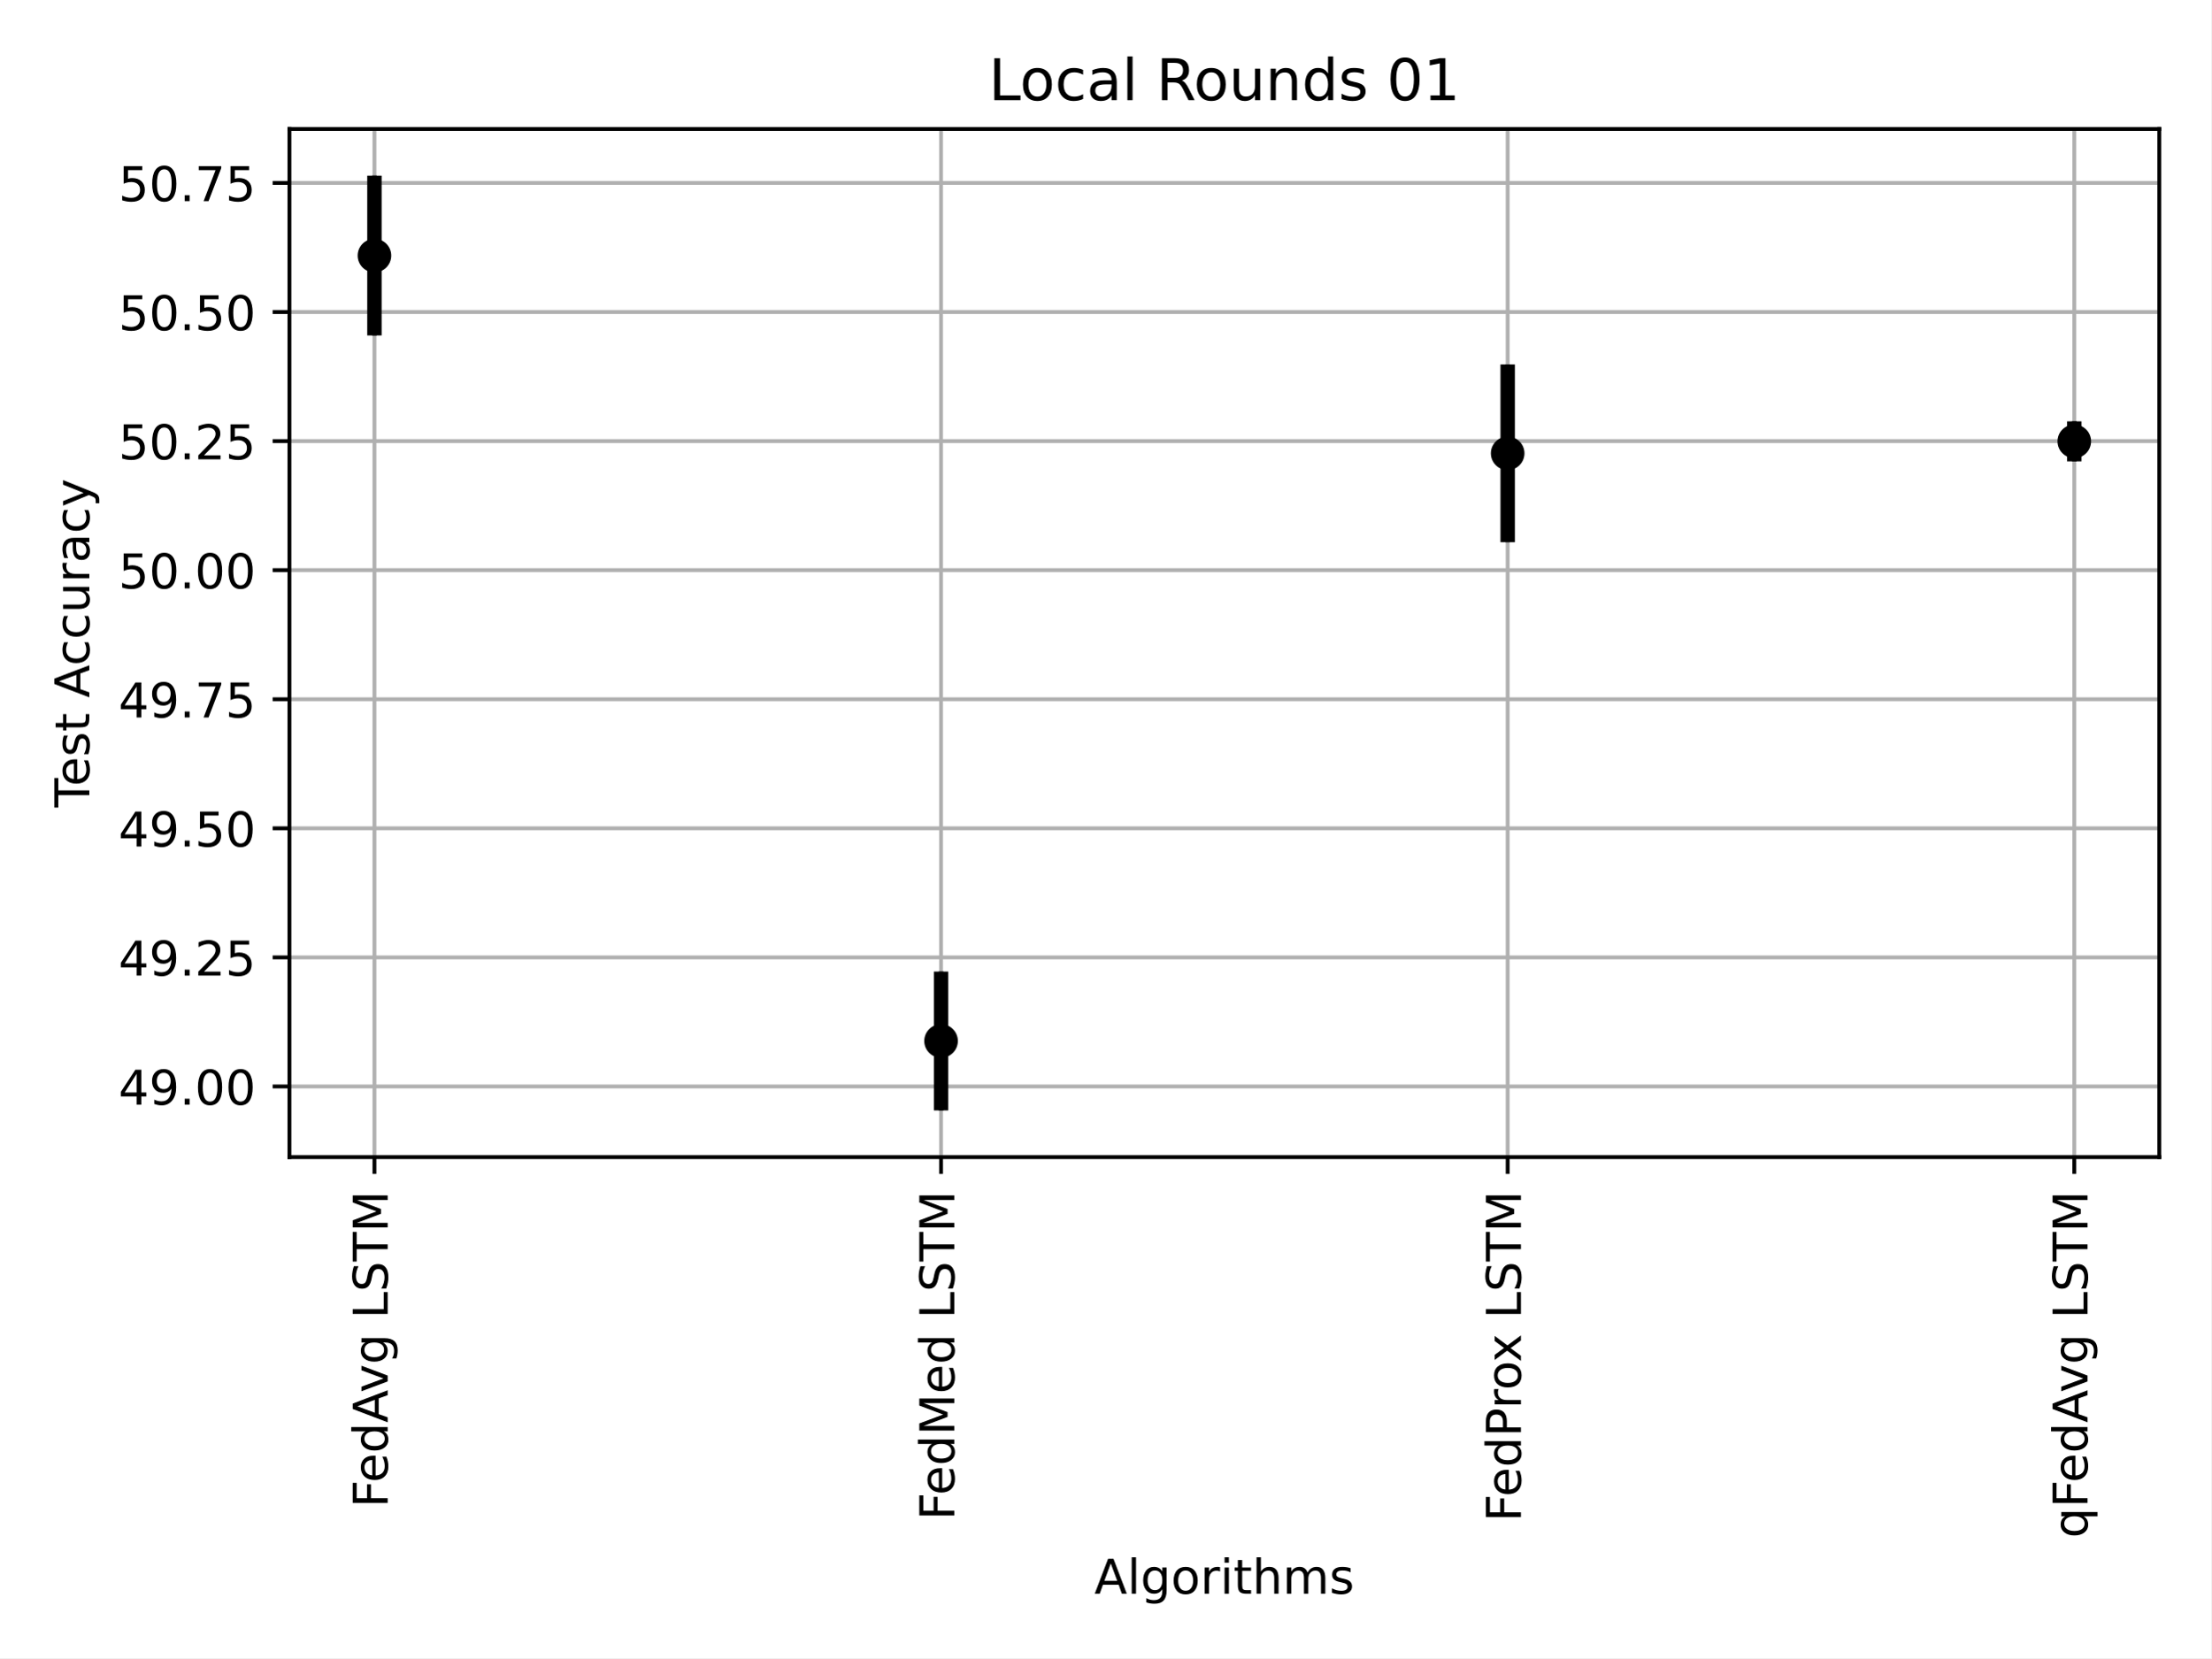
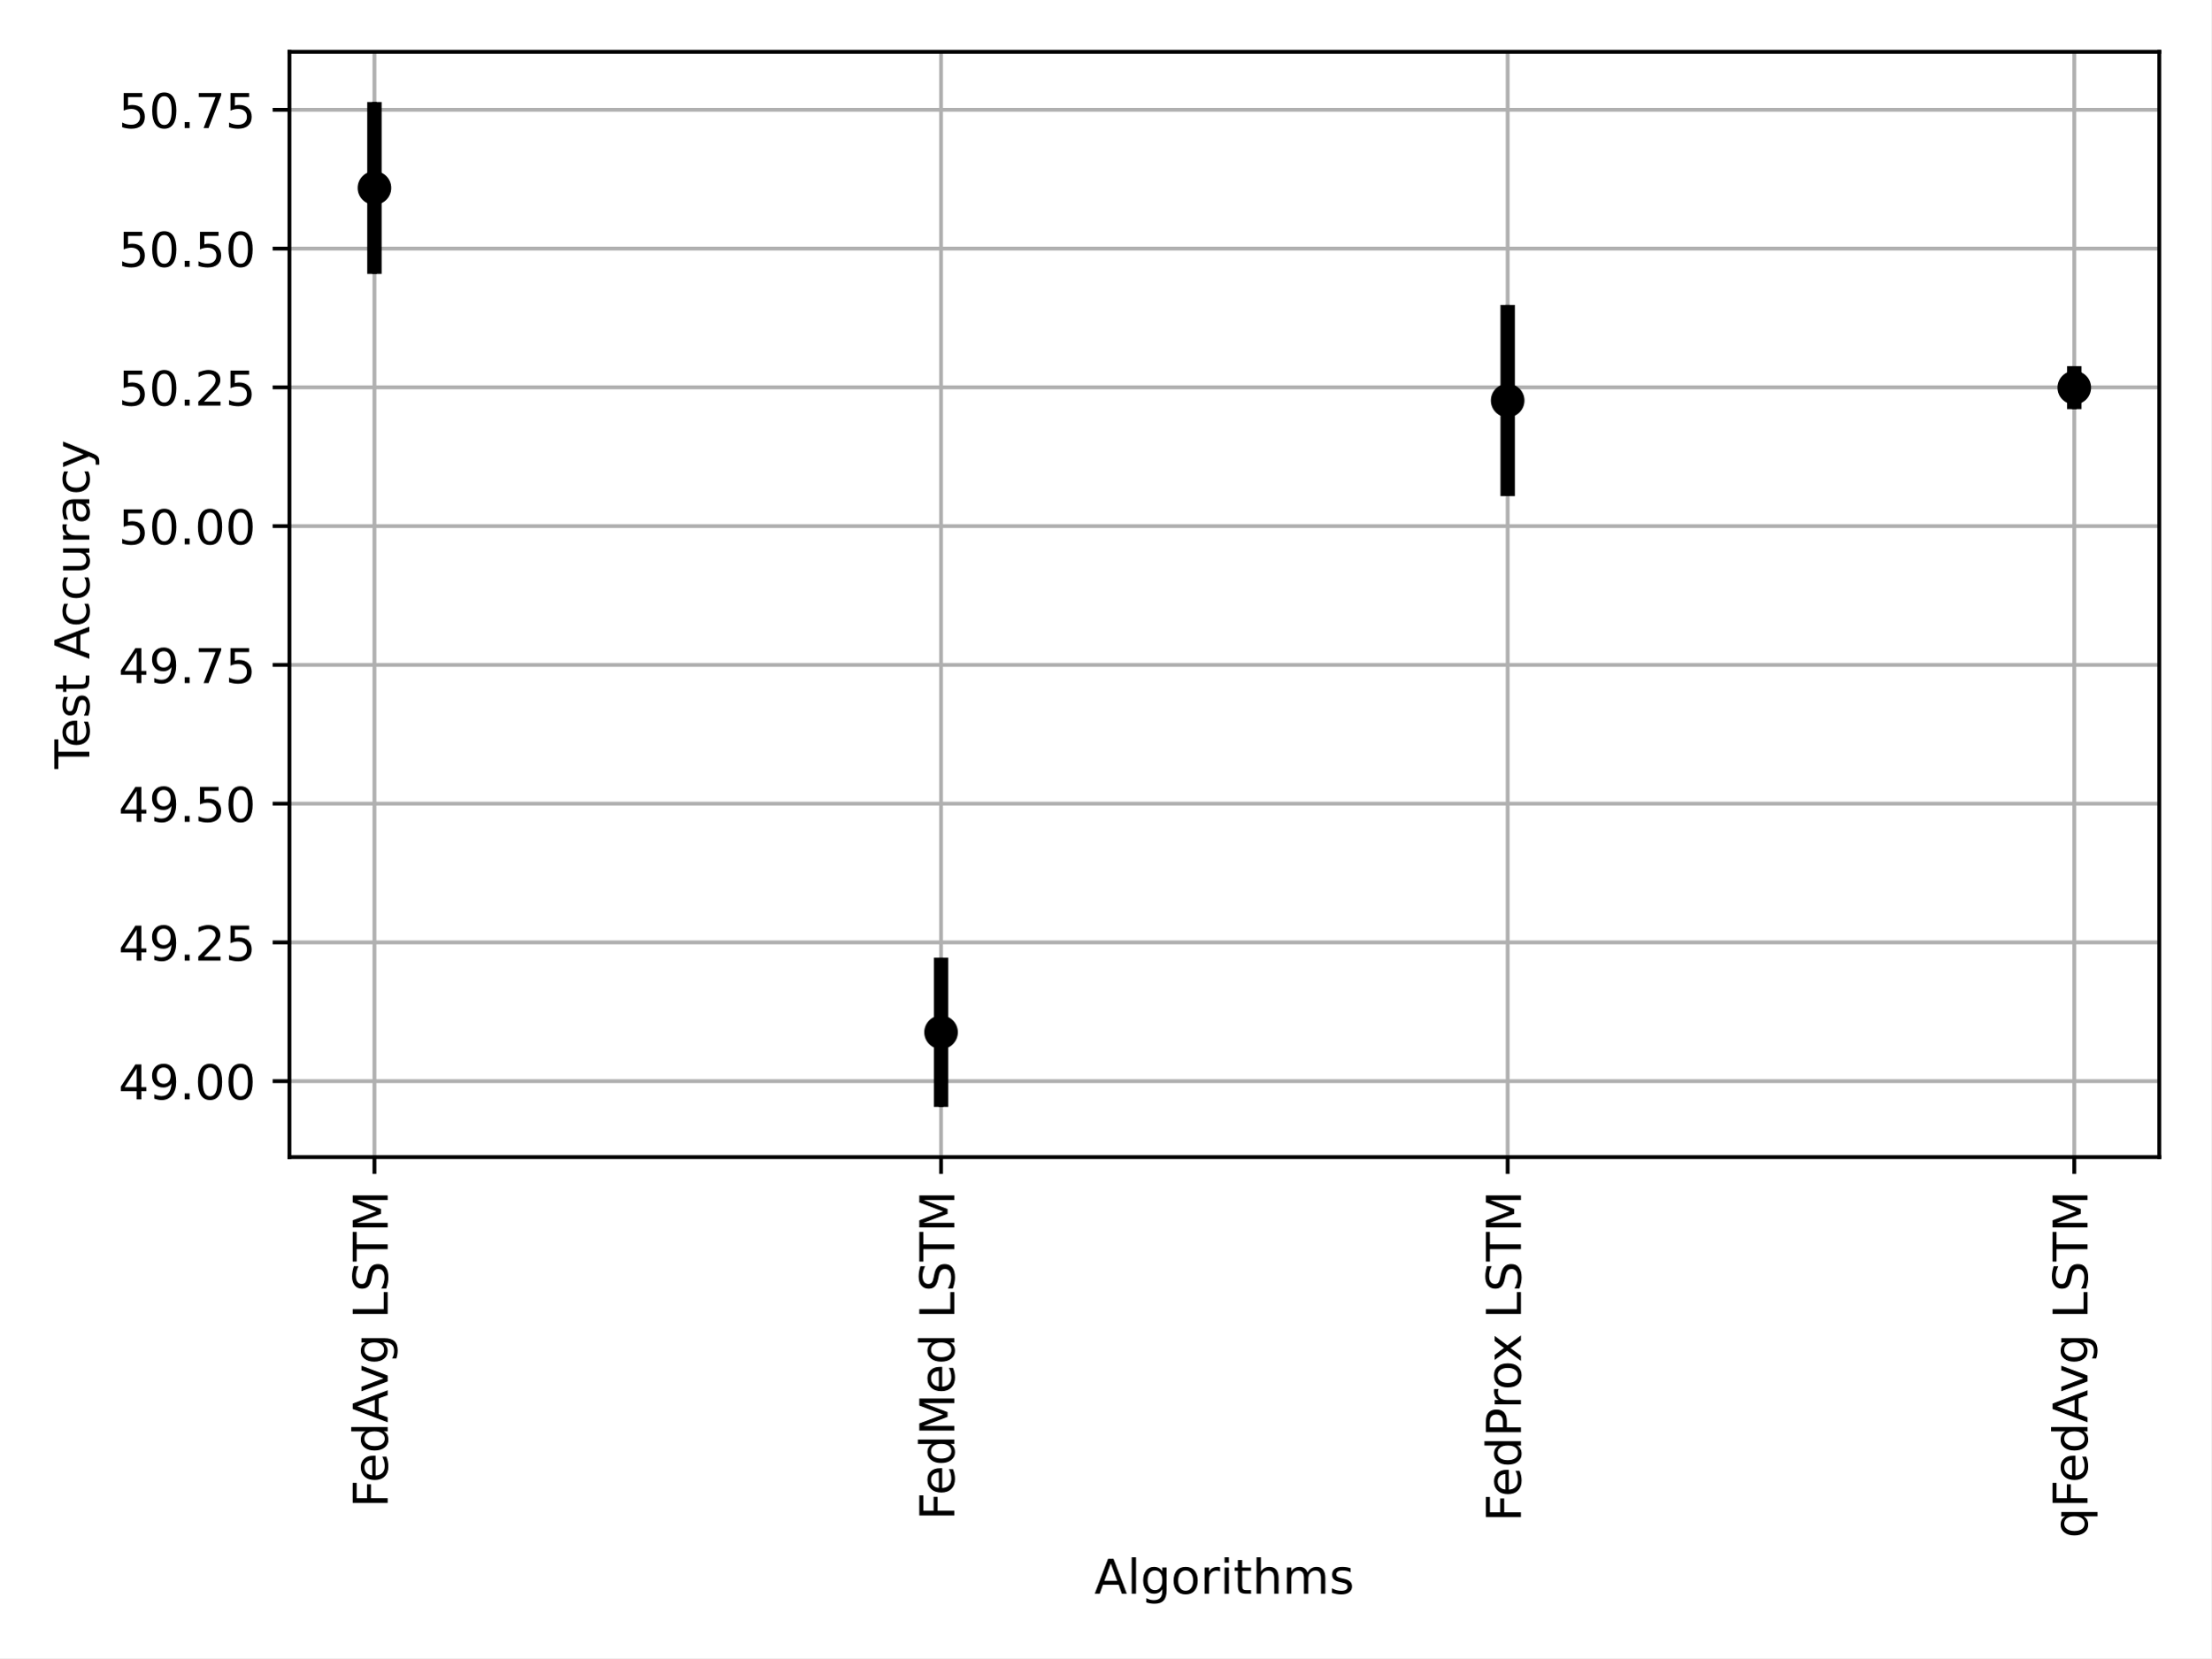
<svg xmlns="http://www.w3.org/2000/svg" xmlns:xlink="http://www.w3.org/1999/xlink" height="345.6pt" version="1.1" viewBox="0 0 460.8 345.6" width="460.8pt">
  <defs>
    <style type="text/css">*{stroke-linecap:butt;stroke-linejoin:round;}</style>
  </defs>
  <g id="figure_1">
    <g id="patch_1">
      <path d="M 0 345.6  L 460.8 345.6  L 460.8 0  L 0 0  z " style="fill:#ffffff;" />
    </g>
    <g id="axes_1">
      <g id="patch_2">
-         <path d="M 60.32 241.18  L 450 241.18  L 450 26.88  L 60.32 26.88  z " style="fill:#ffffff;" />
+         <path d="M 60.32 241.18  L 450 241.18  L 450 10.8  L 60.32 10.8  z " style="fill:#ffffff;" />
      </g>
      <g id="matplotlib.axis_1">
        <g id="xtick_1">
          <g id="line2d_1">
-             <path clip-path="url(#p468fa23a93)" d="M 78.033 241.18  L 78.033 26.88  " style="fill:none;stroke:#b0b0b0;stroke-linecap:square;stroke-width:0.8;" />
+             <path clip-path="url(#pdc500d6ec8)" d="M 78.033 241.18  L 78.033 10.8  " style="fill:none;stroke:#b0b0b0;stroke-linecap:square;stroke-width:0.8;" />
          </g>
          <g id="line2d_2">
            <defs>
-               <path d="M 0 0  L 0 3.5  " id="m9caa182e3a" style="stroke:#000000;stroke-width:0.8;" />
+               <path d="M 0 0  L 0 3.5  " id="mb29e75a2e6" style="stroke:#000000;stroke-width:0.8;" />
            </defs>
            <g>
-               <use style="stroke:#000000;stroke-width:0.8;" x="78.033" xlink:href="#m9caa182e3a" y="241.18" />
+               <use style="stroke:#000000;stroke-width:0.8;" x="78.033" xlink:href="#mb29e75a2e6" y="241.18" />
            </g>
          </g>
          <g id="text_1">
            <g transform="translate(80.7921 314.2378)rotate(-90)scale(0.1 -0.1)">
              <defs>
                <path d="M 628 4666  L 3309 4666  L 3309 4134  L 1259 4134  L 1259 2759  L 3109 2759  L 3109 2228  L 1259 2228  L 1259 0  L 628 0  L 628 4666  z " id="DejaVuSans-46" transform="scale(0.015625)" />
                <path d="M 3597 1894  L 3597 1613  L 953 1613  Q 991 1019 1311 708  Q 1631 397 2203 397  Q 2534 397 2845 478  Q 3156 559 3463 722  L 3463 178  Q 3153 47 2828 -22  Q 2503 -91 2169 -91  Q 1331 -91 842 396  Q 353 884 353 1716  Q 353 2575 817 3079  Q 1281 3584 2069 3584  Q 2775 3584 3186 3129  Q 3597 2675 3597 1894  z M 3022 2063  Q 3016 2534 2758 2815  Q 2500 3097 2075 3097  Q 1594 3097 1305 2825  Q 1016 2553 972 2059  L 3022 2063  z " id="DejaVuSans-65" transform="scale(0.015625)" />
                <path d="M 2906 2969  L 2906 4863  L 3481 4863  L 3481 0  L 2906 0  L 2906 525  Q 2725 213 2448 61  Q 2172 -91 1784 -91  Q 1150 -91 751 415  Q 353 922 353 1747  Q 353 2572 751 3078  Q 1150 3584 1784 3584  Q 2172 3584 2448 3432  Q 2725 3281 2906 2969  z M 947 1747  Q 947 1113 1208 752  Q 1469 391 1925 391  Q 2381 391 2643 752  Q 2906 1113 2906 1747  Q 2906 2381 2643 2742  Q 2381 3103 1925 3103  Q 1469 3103 1208 2742  Q 947 2381 947 1747  z " id="DejaVuSans-64" transform="scale(0.015625)" />
                <path d="M 2188 4044  L 1331 1722  L 3047 1722  L 2188 4044  z M 1831 4666  L 2547 4666  L 4325 0  L 3669 0  L 3244 1197  L 1141 1197  L 716 0  L 50 0  L 1831 4666  z " id="DejaVuSans-41" transform="scale(0.015625)" />
                <path d="M 191 3500  L 800 3500  L 1894 563  L 2988 3500  L 3597 3500  L 2284 0  L 1503 0  L 191 3500  z " id="DejaVuSans-76" transform="scale(0.015625)" />
                <path d="M 2906 1791  Q 2906 2416 2648 2759  Q 2391 3103 1925 3103  Q 1463 3103 1205 2759  Q 947 2416 947 1791  Q 947 1169 1205 825  Q 1463 481 1925 481  Q 2391 481 2648 825  Q 2906 1169 2906 1791  z M 3481 434  Q 3481 -459 3084 -895  Q 2688 -1331 1869 -1331  Q 1566 -1331 1297 -1286  Q 1028 -1241 775 -1147  L 775 -588  Q 1028 -725 1275 -790  Q 1522 -856 1778 -856  Q 2344 -856 2625 -561  Q 2906 -266 2906 331  L 2906 616  Q 2728 306 2450 153  Q 2172 0 1784 0  Q 1141 0 747 490  Q 353 981 353 1791  Q 353 2603 747 3093  Q 1141 3584 1784 3584  Q 2172 3584 2450 3431  Q 2728 3278 2906 2969  L 2906 3500  L 3481 3500  L 3481 434  z " id="DejaVuSans-67" transform="scale(0.015625)" />
                <path id="DejaVuSans-20" transform="scale(0.015625)" />
                <path d="M 628 4666  L 1259 4666  L 1259 531  L 3531 531  L 3531 0  L 628 0  L 628 4666  z " id="DejaVuSans-4c" transform="scale(0.015625)" />
                <path d="M 3425 4513  L 3425 3897  Q 3066 4069 2747 4153  Q 2428 4238 2131 4238  Q 1616 4238 1336 4038  Q 1056 3838 1056 3469  Q 1056 3159 1242 3001  Q 1428 2844 1947 2747  L 2328 2669  Q 3034 2534 3370 2195  Q 3706 1856 3706 1288  Q 3706 609 3251 259  Q 2797 -91 1919 -91  Q 1588 -91 1214 -16  Q 841 59 441 206  L 441 856  Q 825 641 1194 531  Q 1563 422 1919 422  Q 2459 422 2753 634  Q 3047 847 3047 1241  Q 3047 1584 2836 1778  Q 2625 1972 2144 2069  L 1759 2144  Q 1053 2284 737 2584  Q 422 2884 422 3419  Q 422 4038 858 4394  Q 1294 4750 2059 4750  Q 2388 4750 2728 4690  Q 3069 4631 3425 4513  z " id="DejaVuSans-53" transform="scale(0.015625)" />
                <path d="M -19 4666  L 3928 4666  L 3928 4134  L 2272 4134  L 2272 0  L 1638 0  L 1638 4134  L -19 4134  L -19 4666  z " id="DejaVuSans-54" transform="scale(0.015625)" />
                <path d="M 628 4666  L 1569 4666  L 2759 1491  L 3956 4666  L 4897 4666  L 4897 0  L 4281 0  L 4281 4097  L 3078 897  L 2444 897  L 1241 4097  L 1241 0  L 628 0  L 628 4666  z " id="DejaVuSans-4d" transform="scale(0.015625)" />
              </defs>
              <use xlink:href="#DejaVuSans-46" />
              <use x="52.02" xlink:href="#DejaVuSans-65" />
              <use x="113.543" xlink:href="#DejaVuSans-64" />
              <use x="177.02" xlink:href="#DejaVuSans-41" />
              <use x="239.553" xlink:href="#DejaVuSans-76" />
              <use x="298.732" xlink:href="#DejaVuSans-67" />
              <use x="362.209" xlink:href="#DejaVuSans-20" />
              <use x="393.996" xlink:href="#DejaVuSans-4c" />
              <use x="449.709" xlink:href="#DejaVuSans-53" />
              <use x="513.186" xlink:href="#DejaVuSans-54" />
              <use x="574.27" xlink:href="#DejaVuSans-4d" />
            </g>
          </g>
        </g>
        <g id="xtick_2">
          <g id="line2d_3">
-             <path clip-path="url(#p468fa23a93)" d="M 196.118 241.18  L 196.118 26.88  " style="fill:none;stroke:#b0b0b0;stroke-linecap:square;stroke-width:0.8;" />
+             <path clip-path="url(#pdc500d6ec8)" d="M 196.118 241.18  L 196.118 10.8  " style="fill:none;stroke:#b0b0b0;stroke-linecap:square;stroke-width:0.8;" />
          </g>
          <g id="line2d_4">
            <g>
-               <use style="stroke:#000000;stroke-width:0.8;" x="196.118" xlink:href="#m9caa182e3a" y="241.18" />
+               <use style="stroke:#000000;stroke-width:0.8;" x="196.118" xlink:href="#mb29e75a2e6" y="241.18" />
            </g>
          </g>
          <g id="text_2">
            <g transform="translate(198.877 316.8472)rotate(-90)scale(0.1 -0.1)">
              <use xlink:href="#DejaVuSans-46" />
              <use x="52.02" xlink:href="#DejaVuSans-65" />
              <use x="113.543" xlink:href="#DejaVuSans-64" />
              <use x="177.02" xlink:href="#DejaVuSans-4d" />
              <use x="263.299" xlink:href="#DejaVuSans-65" />
              <use x="324.822" xlink:href="#DejaVuSans-64" />
              <use x="388.299" xlink:href="#DejaVuSans-20" />
              <use x="420.086" xlink:href="#DejaVuSans-4c" />
              <use x="475.799" xlink:href="#DejaVuSans-53" />
              <use x="539.275" xlink:href="#DejaVuSans-54" />
              <use x="600.359" xlink:href="#DejaVuSans-4d" />
            </g>
          </g>
        </g>
        <g id="xtick_3">
          <g id="line2d_5">
-             <path clip-path="url(#p468fa23a93)" d="M 314.202 241.18  L 314.202 26.88  " style="fill:none;stroke:#b0b0b0;stroke-linecap:square;stroke-width:0.8;" />
+             <path clip-path="url(#pdc500d6ec8)" d="M 314.202 241.18  L 314.202 10.8  " style="fill:none;stroke:#b0b0b0;stroke-linecap:square;stroke-width:0.8;" />
          </g>
          <g id="line2d_6">
            <g>
-               <use style="stroke:#000000;stroke-width:0.8;" x="314.202" xlink:href="#m9caa182e3a" y="241.18" />
+               <use style="stroke:#000000;stroke-width:0.8;" x="314.202" xlink:href="#mb29e75a2e6" y="241.18" />
            </g>
          </g>
          <g id="text_3">
            <g transform="translate(316.9618 317.1831)rotate(-90)scale(0.1 -0.1)">
              <defs>
                <path d="M 1259 4147  L 1259 2394  L 2053 2394  Q 2494 2394 2734 2622  Q 2975 2850 2975 3272  Q 2975 3691 2734 3919  Q 2494 4147 2053 4147  L 1259 4147  z M 628 4666  L 2053 4666  Q 2838 4666 3239 4311  Q 3641 3956 3641 3272  Q 3641 2581 3239 2228  Q 2838 1875 2053 1875  L 1259 1875  L 1259 0  L 628 0  L 628 4666  z " id="DejaVuSans-50" transform="scale(0.015625)" />
                <path d="M 2631 2963  Q 2534 3019 2420 3045  Q 2306 3072 2169 3072  Q 1681 3072 1420 2755  Q 1159 2438 1159 1844  L 1159 0  L 581 0  L 581 3500  L 1159 3500  L 1159 2956  Q 1341 3275 1631 3429  Q 1922 3584 2338 3584  Q 2397 3584 2469 3576  Q 2541 3569 2628 3553  L 2631 2963  z " id="DejaVuSans-72" transform="scale(0.015625)" />
                <path d="M 1959 3097  Q 1497 3097 1228 2736  Q 959 2375 959 1747  Q 959 1119 1226 758  Q 1494 397 1959 397  Q 2419 397 2687 759  Q 2956 1122 2956 1747  Q 2956 2369 2687 2733  Q 2419 3097 1959 3097  z M 1959 3584  Q 2709 3584 3137 3096  Q 3566 2609 3566 1747  Q 3566 888 3137 398  Q 2709 -91 1959 -91  Q 1206 -91 779 398  Q 353 888 353 1747  Q 353 2609 779 3096  Q 1206 3584 1959 3584  z " id="DejaVuSans-6f" transform="scale(0.015625)" />
                <path d="M 3513 3500  L 2247 1797  L 3578 0  L 2900 0  L 1881 1375  L 863 0  L 184 0  L 1544 1831  L 300 3500  L 978 3500  L 1906 2253  L 2834 3500  L 3513 3500  z " id="DejaVuSans-78" transform="scale(0.015625)" />
              </defs>
              <use xlink:href="#DejaVuSans-46" />
              <use x="52.02" xlink:href="#DejaVuSans-65" />
              <use x="113.543" xlink:href="#DejaVuSans-64" />
              <use x="177.02" xlink:href="#DejaVuSans-50" />
              <use x="235.572" xlink:href="#DejaVuSans-72" />
              <use x="274.436" xlink:href="#DejaVuSans-6f" />
              <use x="332.492" xlink:href="#DejaVuSans-78" />
              <use x="391.672" xlink:href="#DejaVuSans-20" />
              <use x="423.459" xlink:href="#DejaVuSans-4c" />
              <use x="479.172" xlink:href="#DejaVuSans-53" />
              <use x="542.648" xlink:href="#DejaVuSans-54" />
              <use x="603.732" xlink:href="#DejaVuSans-4d" />
            </g>
          </g>
        </g>
        <g id="xtick_4">
          <g id="line2d_7">
-             <path clip-path="url(#p468fa23a93)" d="M 432.287 241.18  L 432.287 26.88  " style="fill:none;stroke:#b0b0b0;stroke-linecap:square;stroke-width:0.8;" />
+             <path clip-path="url(#pdc500d6ec8)" d="M 432.287 241.18  L 432.287 10.8  " style="fill:none;stroke:#b0b0b0;stroke-linecap:square;stroke-width:0.8;" />
          </g>
          <g id="line2d_8">
            <g>
-               <use style="stroke:#000000;stroke-width:0.8;" x="432.287" xlink:href="#m9caa182e3a" y="241.18" />
+               <use style="stroke:#000000;stroke-width:0.8;" x="432.287" xlink:href="#mb29e75a2e6" y="241.18" />
            </g>
          </g>
          <g id="text_4">
            <g transform="translate(435.0466 320.5863)rotate(-90)scale(0.1 -0.1)">
              <defs>
                <path d="M 947 1747  Q 947 1113 1208 752  Q 1469 391 1925 391  Q 2381 391 2643 752  Q 2906 1113 2906 1747  Q 2906 2381 2643 2742  Q 2381 3103 1925 3103  Q 1469 3103 1208 2742  Q 947 2381 947 1747  z M 2906 525  Q 2725 213 2448 61  Q 2172 -91 1784 -91  Q 1150 -91 751 415  Q 353 922 353 1747  Q 353 2572 751 3078  Q 1150 3584 1784 3584  Q 2172 3584 2448 3432  Q 2725 3281 2906 2969  L 2906 3500  L 3481 3500  L 3481 -1331  L 2906 -1331  L 2906 525  z " id="DejaVuSans-71" transform="scale(0.015625)" />
              </defs>
              <use xlink:href="#DejaVuSans-71" />
              <use x="63.477" xlink:href="#DejaVuSans-46" />
              <use x="115.496" xlink:href="#DejaVuSans-65" />
              <use x="177.02" xlink:href="#DejaVuSans-64" />
              <use x="240.496" xlink:href="#DejaVuSans-41" />
              <use x="303.029" xlink:href="#DejaVuSans-76" />
              <use x="362.209" xlink:href="#DejaVuSans-67" />
              <use x="425.686" xlink:href="#DejaVuSans-20" />
              <use x="457.473" xlink:href="#DejaVuSans-4c" />
              <use x="513.186" xlink:href="#DejaVuSans-53" />
              <use x="576.662" xlink:href="#DejaVuSans-54" />
              <use x="637.746" xlink:href="#DejaVuSans-4d" />
            </g>
          </g>
        </g>
        <g id="text_5">
          <g transform="translate(228.0686 332.1847)scale(0.1 -0.1)">
            <defs>
              <path d="M 603 4863  L 1178 4863  L 1178 0  L 603 0  L 603 4863  z " id="DejaVuSans-6c" transform="scale(0.015625)" />
              <path d="M 603 3500  L 1178 3500  L 1178 0  L 603 0  L 603 3500  z M 603 4863  L 1178 4863  L 1178 4134  L 603 4134  L 603 4863  z " id="DejaVuSans-69" transform="scale(0.015625)" />
              <path d="M 1172 4494  L 1172 3500  L 2356 3500  L 2356 3053  L 1172 3053  L 1172 1153  Q 1172 725 1289 603  Q 1406 481 1766 481  L 2356 481  L 2356 0  L 1766 0  Q 1100 0 847 248  Q 594 497 594 1153  L 594 3053  L 172 3053  L 172 3500  L 594 3500  L 594 4494  L 1172 4494  z " id="DejaVuSans-74" transform="scale(0.015625)" />
              <path d="M 3513 2113  L 3513 0  L 2938 0  L 2938 2094  Q 2938 2591 2744 2837  Q 2550 3084 2163 3084  Q 1697 3084 1428 2787  Q 1159 2491 1159 1978  L 1159 0  L 581 0  L 581 4863  L 1159 4863  L 1159 2956  Q 1366 3272 1645 3428  Q 1925 3584 2291 3584  Q 2894 3584 3203 3211  Q 3513 2838 3513 2113  z " id="DejaVuSans-68" transform="scale(0.015625)" />
              <path d="M 3328 2828  Q 3544 3216 3844 3400  Q 4144 3584 4550 3584  Q 5097 3584 5394 3201  Q 5691 2819 5691 2113  L 5691 0  L 5113 0  L 5113 2094  Q 5113 2597 4934 2840  Q 4756 3084 4391 3084  Q 3944 3084 3684 2787  Q 3425 2491 3425 1978  L 3425 0  L 2847 0  L 2847 2094  Q 2847 2600 2669 2842  Q 2491 3084 2119 3084  Q 1678 3084 1418 2786  Q 1159 2488 1159 1978  L 1159 0  L 581 0  L 581 3500  L 1159 3500  L 1159 2956  Q 1356 3278 1631 3431  Q 1906 3584 2284 3584  Q 2666 3584 2933 3390  Q 3200 3197 3328 2828  z " id="DejaVuSans-6d" transform="scale(0.015625)" />
              <path d="M 2834 3397  L 2834 2853  Q 2591 2978 2328 3040  Q 2066 3103 1784 3103  Q 1356 3103 1142 2972  Q 928 2841 928 2578  Q 928 2378 1081 2264  Q 1234 2150 1697 2047  L 1894 2003  Q 2506 1872 2764 1633  Q 3022 1394 3022 966  Q 3022 478 2636 193  Q 2250 -91 1575 -91  Q 1294 -91 989 -36  Q 684 19 347 128  L 347 722  Q 666 556 975 473  Q 1284 391 1588 391  Q 1994 391 2212 530  Q 2431 669 2431 922  Q 2431 1156 2273 1281  Q 2116 1406 1581 1522  L 1381 1569  Q 847 1681 609 1914  Q 372 2147 372 2553  Q 372 3047 722 3315  Q 1072 3584 1716 3584  Q 2034 3584 2315 3537  Q 2597 3491 2834 3397  z " id="DejaVuSans-73" transform="scale(0.015625)" />
            </defs>
            <use xlink:href="#DejaVuSans-41" />
            <use x="68.408" xlink:href="#DejaVuSans-6c" />
            <use x="96.191" xlink:href="#DejaVuSans-67" />
            <use x="159.668" xlink:href="#DejaVuSans-6f" />
            <use x="220.85" xlink:href="#DejaVuSans-72" />
            <use x="261.963" xlink:href="#DejaVuSans-69" />
            <use x="289.746" xlink:href="#DejaVuSans-74" />
            <use x="328.955" xlink:href="#DejaVuSans-68" />
            <use x="392.334" xlink:href="#DejaVuSans-6d" />
            <use x="489.746" xlink:href="#DejaVuSans-73" />
          </g>
        </g>
      </g>
      <g id="matplotlib.axis_2">
        <g id="ytick_1">
          <g id="line2d_9">
-             <path clip-path="url(#p468fa23a93)" d="M 60.32 226.452  L 450 226.452  " style="fill:none;stroke:#b0b0b0;stroke-linecap:square;stroke-width:0.8;" />
+             <path clip-path="url(#pdc500d6ec8)" d="M 60.32 225.347  L 450 225.347  " style="fill:none;stroke:#b0b0b0;stroke-linecap:square;stroke-width:0.8;" />
          </g>
          <g id="line2d_10">
            <defs>
-               <path d="M 0 0  L -3.5 0  " id="m336ad9098c" style="stroke:#000000;stroke-width:0.8;" />
+               <path d="M 0 0  L -3.5 0  " id="ma34d876247" style="stroke:#000000;stroke-width:0.8;" />
            </defs>
            <g>
-               <use style="stroke:#000000;stroke-width:0.8;" x="60.32" xlink:href="#m336ad9098c" y="226.452" />
+               <use style="stroke:#000000;stroke-width:0.8;" x="60.32" xlink:href="#ma34d876247" y="225.347" />
            </g>
          </g>
          <g id="text_6">
-             <g transform="translate(24.69187 230.2513)scale(0.1 -0.1)">
+             <g transform="translate(24.69187 229.1462)scale(0.1 -0.1)">
              <defs>
                <path d="M 2419 4116  L 825 1625  L 2419 1625  L 2419 4116  z M 2253 4666  L 3047 4666  L 3047 1625  L 3713 1625  L 3713 1100  L 3047 1100  L 3047 0  L 2419 0  L 2419 1100  L 313 1100  L 313 1709  L 2253 4666  z " id="DejaVuSans-34" transform="scale(0.015625)" />
                <path d="M 703 97  L 703 672  Q 941 559 1184 500  Q 1428 441 1663 441  Q 2288 441 2617 861  Q 2947 1281 2994 2138  Q 2813 1869 2534 1725  Q 2256 1581 1919 1581  Q 1219 1581 811 2004  Q 403 2428 403 3163  Q 403 3881 828 4315  Q 1253 4750 1959 4750  Q 2769 4750 3195 4129  Q 3622 3509 3622 2328  Q 3622 1225 3098 567  Q 2575 -91 1691 -91  Q 1453 -91 1209 -44  Q 966 3 703 97  z M 1959 2075  Q 2384 2075 2632 2365  Q 2881 2656 2881 3163  Q 2881 3666 2632 3958  Q 2384 4250 1959 4250  Q 1534 4250 1286 3958  Q 1038 3666 1038 3163  Q 1038 2656 1286 2365  Q 1534 2075 1959 2075  z " id="DejaVuSans-39" transform="scale(0.015625)" />
                <path d="M 684 794  L 1344 794  L 1344 0  L 684 0  L 684 794  z " id="DejaVuSans-2e" transform="scale(0.015625)" />
                <path d="M 2034 4250  Q 1547 4250 1301 3770  Q 1056 3291 1056 2328  Q 1056 1369 1301 889  Q 1547 409 2034 409  Q 2525 409 2770 889  Q 3016 1369 3016 2328  Q 3016 3291 2770 3770  Q 2525 4250 2034 4250  z M 2034 4750  Q 2819 4750 3233 4129  Q 3647 3509 3647 2328  Q 3647 1150 3233 529  Q 2819 -91 2034 -91  Q 1250 -91 836 529  Q 422 1150 422 2328  Q 422 3509 836 4129  Q 1250 4750 2034 4750  z " id="DejaVuSans-30" transform="scale(0.015625)" />
              </defs>
              <use xlink:href="#DejaVuSans-34" />
              <use x="63.623" xlink:href="#DejaVuSans-39" />
              <use x="127.246" xlink:href="#DejaVuSans-2e" />
              <use x="159.033" xlink:href="#DejaVuSans-30" />
              <use x="222.656" xlink:href="#DejaVuSans-30" />
            </g>
          </g>
        </g>
        <g id="ytick_2">
          <g id="line2d_11">
-             <path clip-path="url(#p468fa23a93)" d="M 60.32 199.548  L 450 199.548  " style="fill:none;stroke:#b0b0b0;stroke-linecap:square;stroke-width:0.8;" />
+             <path clip-path="url(#pdc500d6ec8)" d="M 60.32 196.424  L 450 196.424  " style="fill:none;stroke:#b0b0b0;stroke-linecap:square;stroke-width:0.8;" />
          </g>
          <g id="line2d_12">
            <g>
-               <use style="stroke:#000000;stroke-width:0.8;" x="60.32" xlink:href="#m336ad9098c" y="199.548" />
+               <use style="stroke:#000000;stroke-width:0.8;" x="60.32" xlink:href="#ma34d876247" y="196.424" />
            </g>
          </g>
          <g id="text_7">
-             <g transform="translate(24.69187 203.3472)scale(0.1 -0.1)">
+             <g transform="translate(24.69187 200.2234)scale(0.1 -0.1)">
              <defs>
                <path d="M 1228 531  L 3431 531  L 3431 0  L 469 0  L 469 531  Q 828 903 1448 1529  Q 2069 2156 2228 2338  Q 2531 2678 2651 2914  Q 2772 3150 2772 3378  Q 2772 3750 2511 3984  Q 2250 4219 1831 4219  Q 1534 4219 1204 4116  Q 875 4013 500 3803  L 500 4441  Q 881 4594 1212 4672  Q 1544 4750 1819 4750  Q 2544 4750 2975 4387  Q 3406 4025 3406 3419  Q 3406 3131 3298 2873  Q 3191 2616 2906 2266  Q 2828 2175 2409 1742  Q 1991 1309 1228 531  z " id="DejaVuSans-32" transform="scale(0.015625)" />
                <path d="M 691 4666  L 3169 4666  L 3169 4134  L 1269 4134  L 1269 2991  Q 1406 3038 1543 3061  Q 1681 3084 1819 3084  Q 2600 3084 3056 2656  Q 3513 2228 3513 1497  Q 3513 744 3044 326  Q 2575 -91 1722 -91  Q 1428 -91 1123 -41  Q 819 9 494 109  L 494 744  Q 775 591 1075 516  Q 1375 441 1709 441  Q 2250 441 2565 725  Q 2881 1009 2881 1497  Q 2881 1984 2565 2268  Q 2250 2553 1709 2553  Q 1456 2553 1204 2497  Q 953 2441 691 2322  L 691 4666  z " id="DejaVuSans-35" transform="scale(0.015625)" />
              </defs>
              <use xlink:href="#DejaVuSans-34" />
              <use x="63.623" xlink:href="#DejaVuSans-39" />
              <use x="127.246" xlink:href="#DejaVuSans-2e" />
              <use x="159.033" xlink:href="#DejaVuSans-32" />
              <use x="222.656" xlink:href="#DejaVuSans-35" />
            </g>
          </g>
        </g>
        <g id="ytick_3">
          <g id="line2d_13">
-             <path clip-path="url(#p468fa23a93)" d="M 60.32 172.644  L 450 172.644  " style="fill:none;stroke:#b0b0b0;stroke-linecap:square;stroke-width:0.8;" />
+             <path clip-path="url(#pdc500d6ec8)" d="M 60.32 167.501  L 450 167.501  " style="fill:none;stroke:#b0b0b0;stroke-linecap:square;stroke-width:0.8;" />
          </g>
          <g id="line2d_14">
            <g>
-               <use style="stroke:#000000;stroke-width:0.8;" x="60.32" xlink:href="#m336ad9098c" y="172.644" />
+               <use style="stroke:#000000;stroke-width:0.8;" x="60.32" xlink:href="#ma34d876247" y="167.501" />
            </g>
          </g>
          <g id="text_8">
-             <g transform="translate(24.69187 176.4432)scale(0.1 -0.1)">
+             <g transform="translate(24.69187 171.3006)scale(0.1 -0.1)">
              <use xlink:href="#DejaVuSans-34" />
              <use x="63.623" xlink:href="#DejaVuSans-39" />
              <use x="127.246" xlink:href="#DejaVuSans-2e" />
              <use x="159.033" xlink:href="#DejaVuSans-35" />
              <use x="222.656" xlink:href="#DejaVuSans-30" />
            </g>
          </g>
        </g>
        <g id="ytick_4">
          <g id="line2d_15">
-             <path clip-path="url(#p468fa23a93)" d="M 60.32 145.74  L 450 145.74  " style="fill:none;stroke:#b0b0b0;stroke-linecap:square;stroke-width:0.8;" />
+             <path clip-path="url(#pdc500d6ec8)" d="M 60.32 138.579  L 450 138.579  " style="fill:none;stroke:#b0b0b0;stroke-linecap:square;stroke-width:0.8;" />
          </g>
          <g id="line2d_16">
            <g>
-               <use style="stroke:#000000;stroke-width:0.8;" x="60.32" xlink:href="#m336ad9098c" y="145.74" />
+               <use style="stroke:#000000;stroke-width:0.8;" x="60.32" xlink:href="#ma34d876247" y="138.579" />
            </g>
          </g>
          <g id="text_9">
-             <g transform="translate(24.69187 149.5391)scale(0.1 -0.1)">
+             <g transform="translate(24.69187 142.3778)scale(0.1 -0.1)">
              <defs>
                <path d="M 525 4666  L 3525 4666  L 3525 4397  L 1831 0  L 1172 0  L 2766 4134  L 525 4134  L 525 4666  z " id="DejaVuSans-37" transform="scale(0.015625)" />
              </defs>
              <use xlink:href="#DejaVuSans-34" />
              <use x="63.623" xlink:href="#DejaVuSans-39" />
              <use x="127.246" xlink:href="#DejaVuSans-2e" />
              <use x="159.033" xlink:href="#DejaVuSans-37" />
              <use x="222.656" xlink:href="#DejaVuSans-35" />
            </g>
          </g>
        </g>
        <g id="ytick_5">
          <g id="line2d_17">
-             <path clip-path="url(#p468fa23a93)" d="M 60.32 118.836  L 450 118.836  " style="fill:none;stroke:#b0b0b0;stroke-linecap:square;stroke-width:0.8;" />
+             <path clip-path="url(#pdc500d6ec8)" d="M 60.32 109.656  L 450 109.656  " style="fill:none;stroke:#b0b0b0;stroke-linecap:square;stroke-width:0.8;" />
          </g>
          <g id="line2d_18">
            <g>
-               <use style="stroke:#000000;stroke-width:0.8;" x="60.32" xlink:href="#m336ad9098c" y="118.836" />
+               <use style="stroke:#000000;stroke-width:0.8;" x="60.32" xlink:href="#ma34d876247" y="109.656" />
            </g>
          </g>
          <g id="text_10">
-             <g transform="translate(24.69187 122.6351)scale(0.1 -0.1)">
+             <g transform="translate(24.69187 113.455)scale(0.1 -0.1)">
              <use xlink:href="#DejaVuSans-35" />
              <use x="63.623" xlink:href="#DejaVuSans-30" />
              <use x="127.246" xlink:href="#DejaVuSans-2e" />
              <use x="159.033" xlink:href="#DejaVuSans-30" />
              <use x="222.656" xlink:href="#DejaVuSans-30" />
            </g>
          </g>
        </g>
        <g id="ytick_6">
          <g id="line2d_19">
-             <path clip-path="url(#p468fa23a93)" d="M 60.32 91.932  L 450 91.932  " style="fill:none;stroke:#b0b0b0;stroke-linecap:square;stroke-width:0.8;" />
+             <path clip-path="url(#pdc500d6ec8)" d="M 60.32 80.733  L 450 80.733  " style="fill:none;stroke:#b0b0b0;stroke-linecap:square;stroke-width:0.8;" />
          </g>
          <g id="line2d_20">
            <g>
-               <use style="stroke:#000000;stroke-width:0.8;" x="60.32" xlink:href="#m336ad9098c" y="91.932" />
+               <use style="stroke:#000000;stroke-width:0.8;" x="60.32" xlink:href="#ma34d876247" y="80.733" />
            </g>
          </g>
          <g id="text_11">
-             <g transform="translate(24.69187 95.73101)scale(0.1 -0.1)">
+             <g transform="translate(24.69187 84.53217)scale(0.1 -0.1)">
              <use xlink:href="#DejaVuSans-35" />
              <use x="63.623" xlink:href="#DejaVuSans-30" />
              <use x="127.246" xlink:href="#DejaVuSans-2e" />
              <use x="159.033" xlink:href="#DejaVuSans-32" />
              <use x="222.656" xlink:href="#DejaVuSans-35" />
            </g>
          </g>
        </g>
        <g id="ytick_7">
          <g id="line2d_21">
-             <path clip-path="url(#p468fa23a93)" d="M 60.32 65.028  L 450 65.028  " style="fill:none;stroke:#b0b0b0;stroke-linecap:square;stroke-width:0.8;" />
+             <path clip-path="url(#pdc500d6ec8)" d="M 60.32 51.81  L 450 51.81  " style="fill:none;stroke:#b0b0b0;stroke-linecap:square;stroke-width:0.8;" />
          </g>
          <g id="line2d_22">
            <g>
-               <use style="stroke:#000000;stroke-width:0.8;" x="60.32" xlink:href="#m336ad9098c" y="65.028" />
+               <use style="stroke:#000000;stroke-width:0.8;" x="60.32" xlink:href="#ma34d876247" y="51.81" />
            </g>
          </g>
          <g id="text_12">
-             <g transform="translate(24.69187 68.82695)scale(0.1 -0.1)">
+             <g transform="translate(24.69187 55.60936)scale(0.1 -0.1)">
              <use xlink:href="#DejaVuSans-35" />
              <use x="63.623" xlink:href="#DejaVuSans-30" />
              <use x="127.246" xlink:href="#DejaVuSans-2e" />
              <use x="159.033" xlink:href="#DejaVuSans-35" />
              <use x="222.656" xlink:href="#DejaVuSans-30" />
            </g>
          </g>
        </g>
        <g id="ytick_8">
          <g id="line2d_23">
-             <path clip-path="url(#p468fa23a93)" d="M 60.32 38.124  L 450 38.124  " style="fill:none;stroke:#b0b0b0;stroke-linecap:square;stroke-width:0.8;" />
+             <path clip-path="url(#pdc500d6ec8)" d="M 60.32 22.887  L 450 22.887  " style="fill:none;stroke:#b0b0b0;stroke-linecap:square;stroke-width:0.8;" />
          </g>
          <g id="line2d_24">
            <g>
-               <use style="stroke:#000000;stroke-width:0.8;" x="60.32" xlink:href="#m336ad9098c" y="38.124" />
+               <use style="stroke:#000000;stroke-width:0.8;" x="60.32" xlink:href="#ma34d876247" y="22.887" />
            </g>
          </g>
          <g id="text_13">
-             <g transform="translate(24.69187 41.92289)scale(0.1 -0.1)">
+             <g transform="translate(24.69187 26.68656)scale(0.1 -0.1)">
              <use xlink:href="#DejaVuSans-35" />
              <use x="63.623" xlink:href="#DejaVuSans-30" />
              <use x="127.246" xlink:href="#DejaVuSans-2e" />
              <use x="159.033" xlink:href="#DejaVuSans-37" />
              <use x="222.656" xlink:href="#DejaVuSans-35" />
            </g>
          </g>
        </g>
        <g id="text_14">
-           <g transform="translate(18.61219 168.2925)rotate(-90)scale(0.1 -0.1)">
+           <g transform="translate(18.61219 160.2525)rotate(-90)scale(0.1 -0.1)">
            <defs>
              <path d="M 3122 3366  L 3122 2828  Q 2878 2963 2633 3030  Q 2388 3097 2138 3097  Q 1578 3097 1268 2742  Q 959 2388 959 1747  Q 959 1106 1268 751  Q 1578 397 2138 397  Q 2388 397 2633 464  Q 2878 531 3122 666  L 3122 134  Q 2881 22 2623 -34  Q 2366 -91 2075 -91  Q 1284 -91 818 406  Q 353 903 353 1747  Q 353 2603 823 3093  Q 1294 3584 2113 3584  Q 2378 3584 2631 3529  Q 2884 3475 3122 3366  z " id="DejaVuSans-63" transform="scale(0.015625)" />
              <path d="M 544 1381  L 544 3500  L 1119 3500  L 1119 1403  Q 1119 906 1312 657  Q 1506 409 1894 409  Q 2359 409 2629 706  Q 2900 1003 2900 1516  L 2900 3500  L 3475 3500  L 3475 0  L 2900 0  L 2900 538  Q 2691 219 2414 64  Q 2138 -91 1772 -91  Q 1169 -91 856 284  Q 544 659 544 1381  z M 1991 3584  L 1991 3584  z " id="DejaVuSans-75" transform="scale(0.015625)" />
              <path d="M 2194 1759  Q 1497 1759 1228 1600  Q 959 1441 959 1056  Q 959 750 1161 570  Q 1363 391 1709 391  Q 2188 391 2477 730  Q 2766 1069 2766 1631  L 2766 1759  L 2194 1759  z M 3341 1997  L 3341 0  L 2766 0  L 2766 531  Q 2569 213 2275 61  Q 1981 -91 1556 -91  Q 1019 -91 701 211  Q 384 513 384 1019  Q 384 1609 779 1909  Q 1175 2209 1959 2209  L 2766 2209  L 2766 2266  Q 2766 2663 2505 2880  Q 2244 3097 1772 3097  Q 1472 3097 1187 3025  Q 903 2953 641 2809  L 641 3341  Q 956 3463 1253 3523  Q 1550 3584 1831 3584  Q 2591 3584 2966 3190  Q 3341 2797 3341 1997  z " id="DejaVuSans-61" transform="scale(0.015625)" />
              <path d="M 2059 -325  Q 1816 -950 1584 -1140  Q 1353 -1331 966 -1331  L 506 -1331  L 506 -850  L 844 -850  Q 1081 -850 1212 -737  Q 1344 -625 1503 -206  L 1606 56  L 191 3500  L 800 3500  L 1894 763  L 2988 3500  L 3597 3500  L 2059 -325  z " id="DejaVuSans-79" transform="scale(0.015625)" />
            </defs>
            <use xlink:href="#DejaVuSans-54" />
            <use x="44.084" xlink:href="#DejaVuSans-65" />
            <use x="105.607" xlink:href="#DejaVuSans-73" />
            <use x="157.707" xlink:href="#DejaVuSans-74" />
            <use x="196.916" xlink:href="#DejaVuSans-20" />
            <use x="228.703" xlink:href="#DejaVuSans-41" />
            <use x="295.361" xlink:href="#DejaVuSans-63" />
            <use x="350.342" xlink:href="#DejaVuSans-63" />
            <use x="405.322" xlink:href="#DejaVuSans-75" />
            <use x="468.701" xlink:href="#DejaVuSans-72" />
            <use x="509.814" xlink:href="#DejaVuSans-61" />
            <use x="571.094" xlink:href="#DejaVuSans-63" />
            <use x="626.074" xlink:href="#DejaVuSans-79" />
          </g>
        </g>
      </g>
      <g id="LineCollection_1">
-         <path clip-path="url(#p468fa23a93)" d="M 78.033 69.923  L 78.033 36.621  " style="fill:none;stroke:#000000;stroke-width:3;" />
-         <path clip-path="url(#p468fa23a93)" d="M 196.118 231.439  L 196.118 202.508  " style="fill:none;stroke:#000000;stroke-width:3;" />
-         <path clip-path="url(#p468fa23a93)" d="M 314.202 113.008  L 314.202 75.959  " style="fill:none;stroke:#000000;stroke-width:3;" />
-         <path clip-path="url(#p468fa23a93)" d="M 432.287 96.149  L 432.287 87.823  " style="fill:none;stroke:#000000;stroke-width:3;" />
+         <path clip-path="url(#pdc500d6ec8)" d="M 78.033 57.073  L 78.033 21.272  " style="fill:none;stroke:#000000;stroke-width:3;" />
+         <path clip-path="url(#pdc500d6ec8)" d="M 196.118 230.708  L 196.118 199.606  " style="fill:none;stroke:#000000;stroke-width:3;" />
+         <path clip-path="url(#pdc500d6ec8)" d="M 314.202 103.391  L 314.202 63.562  " style="fill:none;stroke:#000000;stroke-width:3;" />
+         <path clip-path="url(#pdc500d6ec8)" d="M 432.287 85.266  L 432.287 76.316  " style="fill:none;stroke:#000000;stroke-width:3;" />
      </g>
      <g id="LineCollection_2">
-         <path clip-path="url(#p468fa23a93)" d="M 78.033 69.923  L 78.033 36.621  " style="fill:none;stroke:#000000;" />
-         <path clip-path="url(#p468fa23a93)" d="M 196.118 231.439  L 196.118 202.508  " style="fill:none;stroke:#000000;" />
-         <path clip-path="url(#p468fa23a93)" d="M 314.202 113.008  L 314.202 75.959  " style="fill:none;stroke:#000000;" />
-         <path clip-path="url(#p468fa23a93)" d="M 432.287 96.149  L 432.287 87.823  " style="fill:none;stroke:#000000;" />
+         <path clip-path="url(#pdc500d6ec8)" d="M 78.033 57.073  L 78.033 21.272  " style="fill:none;stroke:#000000;" />
+         <path clip-path="url(#pdc500d6ec8)" d="M 196.118 230.708  L 196.118 199.606  " style="fill:none;stroke:#000000;" />
+         <path clip-path="url(#pdc500d6ec8)" d="M 314.202 103.391  L 314.202 63.562  " style="fill:none;stroke:#000000;" />
+         <path clip-path="url(#pdc500d6ec8)" d="M 432.287 85.266  L 432.287 76.316  " style="fill:none;stroke:#000000;" />
      </g>
      <g id="line2d_25">
        <defs>
-           <path d="M 0 3  C 0.796 3 1.559 2.684 2.121 2.121  C 2.684 1.559 3 0.796 3 0  C 3 -0.796 2.684 -1.559 2.121 -2.121  C 1.559 -2.684 0.796 -3 0 -3  C -0.796 -3 -1.559 -2.684 -2.121 -2.121  C -2.684 -1.559 -3 -0.796 -3 0  C -3 0.796 -2.684 1.559 -2.121 2.121  C -1.559 2.684 -0.796 3 0 3  z " id="mac84437ce4" style="stroke:#000000;" />
+           <path d="M 0 3  C 0.796 3 1.559 2.684 2.121 2.121  C 2.684 1.559 3 0.796 3 0  C 3 -0.796 2.684 -1.559 2.121 -2.121  C 1.559 -2.684 0.796 -3 0 -3  C -0.796 -3 -1.559 -2.684 -2.121 -2.121  C -2.684 -1.559 -3 -0.796 -3 0  C -3 0.796 -2.684 1.559 -2.121 2.121  C -1.559 2.684 -0.796 3 0 3  z " id="m6f833c5d65" style="stroke:#000000;" />
        </defs>
-         <g clip-path="url(#p468fa23a93)">
-           <use style="stroke:#000000;" x="78.033" xlink:href="#mac84437ce4" y="53.272" />
-           <use style="stroke:#000000;" x="196.118" xlink:href="#mac84437ce4" y="216.973" />
-           <use style="stroke:#000000;" x="314.202" xlink:href="#mac84437ce4" y="94.484" />
-           <use style="stroke:#000000;" x="432.287" xlink:href="#mac84437ce4" y="91.986" />
+         <g clip-path="url(#pdc500d6ec8)">
+           <use style="stroke:#000000;" x="78.033" xlink:href="#m6f833c5d65" y="39.172" />
+           <use style="stroke:#000000;" x="196.118" xlink:href="#m6f833c5d65" y="215.157" />
+           <use style="stroke:#000000;" x="314.202" xlink:href="#m6f833c5d65" y="83.476" />
+           <use style="stroke:#000000;" x="432.287" xlink:href="#m6f833c5d65" y="80.791" />
        </g>
      </g>
      <g id="line2d_26">
        <defs>
-           <path d="M 0 1.5  C 0.398 1.5 0.779 1.342 1.061 1.061  C 1.342 0.779 1.5 0.398 1.5 0  C 1.5 -0.398 1.342 -0.779 1.061 -1.061  C 0.779 -1.342 0.398 -1.5 0 -1.5  C -0.398 -1.5 -0.779 -1.342 -1.061 -1.061  C -1.342 -0.779 -1.5 -0.398 -1.5 0  C -1.5 0.398 -1.342 0.779 -1.061 1.061  C -0.779 1.342 -0.398 1.5 0 1.5  z " id="mc6e0766946" style="stroke:#000000;" />
+           <path d="M 0 1.5  C 0.398 1.5 0.779 1.342 1.061 1.061  C 1.342 0.779 1.5 0.398 1.5 0  C 1.5 -0.398 1.342 -0.779 1.061 -1.061  C 0.779 -1.342 0.398 -1.5 0 -1.5  C -0.398 -1.5 -0.779 -1.342 -1.061 -1.061  C -1.342 -0.779 -1.5 -0.398 -1.5 0  C -1.5 0.398 -1.342 0.779 -1.061 1.061  C -0.779 1.342 -0.398 1.5 0 1.5  z " id="m397c93789c" style="stroke:#000000;" />
        </defs>
-         <g clip-path="url(#p468fa23a93)">
-           <use style="stroke:#000000;" x="78.033" xlink:href="#mc6e0766946" y="53.272" />
-           <use style="stroke:#000000;" x="196.118" xlink:href="#mc6e0766946" y="216.973" />
-           <use style="stroke:#000000;" x="314.202" xlink:href="#mc6e0766946" y="94.484" />
-           <use style="stroke:#000000;" x="432.287" xlink:href="#mc6e0766946" y="91.986" />
+         <g clip-path="url(#pdc500d6ec8)">
+           <use style="stroke:#000000;" x="78.033" xlink:href="#m397c93789c" y="39.172" />
+           <use style="stroke:#000000;" x="196.118" xlink:href="#m397c93789c" y="215.157" />
+           <use style="stroke:#000000;" x="314.202" xlink:href="#m397c93789c" y="83.476" />
+           <use style="stroke:#000000;" x="432.287" xlink:href="#m397c93789c" y="80.791" />
        </g>
      </g>
      <g id="patch_3">
-         <path d="M 60.32 241.18  L 60.32 26.88  " style="fill:none;stroke:#000000;stroke-linecap:square;stroke-linejoin:miter;stroke-width:0.8;" />
+         <path d="M 60.32 241.18  L 60.32 10.8  " style="fill:none;stroke:#000000;stroke-linecap:square;stroke-linejoin:miter;stroke-width:0.8;" />
      </g>
      <g id="patch_4">
-         <path d="M 450 241.18  L 450 26.88  " style="fill:none;stroke:#000000;stroke-linecap:square;stroke-linejoin:miter;stroke-width:0.8;" />
+         <path d="M 450 241.18  L 450 10.8  " style="fill:none;stroke:#000000;stroke-linecap:square;stroke-linejoin:miter;stroke-width:0.8;" />
      </g>
      <g id="patch_5">
        <path d="M 60.32 241.18  L 450 241.18  " style="fill:none;stroke:#000000;stroke-linecap:square;stroke-linejoin:miter;stroke-width:0.8;" />
      </g>
      <g id="patch_6">
-         <path d="M 60.32 26.88  L 450 26.88  " style="fill:none;stroke:#000000;stroke-linecap:square;stroke-linejoin:miter;stroke-width:0.8;" />
-       </g>
-       <g id="text_15">
-         <g transform="translate(206.0491 20.88)scale(0.12 -0.12)">
-           <defs>
-             <path d="M 2841 2188  Q 3044 2119 3236 1894  Q 3428 1669 3622 1275  L 4263 0  L 3584 0  L 2988 1197  Q 2756 1666 2539 1819  Q 2322 1972 1947 1972  L 1259 1972  L 1259 0  L 628 0  L 628 4666  L 2053 4666  Q 2853 4666 3247 4331  Q 3641 3997 3641 3322  Q 3641 2881 3436 2590  Q 3231 2300 2841 2188  z M 1259 4147  L 1259 2491  L 2053 2491  Q 2509 2491 2742 2702  Q 2975 2913 2975 3322  Q 2975 3731 2742 3939  Q 2509 4147 2053 4147  L 1259 4147  z " id="DejaVuSans-52" transform="scale(0.015625)" />
-             <path d="M 3513 2113  L 3513 0  L 2938 0  L 2938 2094  Q 2938 2591 2744 2837  Q 2550 3084 2163 3084  Q 1697 3084 1428 2787  Q 1159 2491 1159 1978  L 1159 0  L 581 0  L 581 3500  L 1159 3500  L 1159 2956  Q 1366 3272 1645 3428  Q 1925 3584 2291 3584  Q 2894 3584 3203 3211  Q 3513 2838 3513 2113  z " id="DejaVuSans-6e" transform="scale(0.015625)" />
-             <path d="M 794 531  L 1825 531  L 1825 4091  L 703 3866  L 703 4441  L 1819 4666  L 2450 4666  L 2450 531  L 3481 531  L 3481 0  L 794 0  L 794 531  z " id="DejaVuSans-31" transform="scale(0.015625)" />
-           </defs>
-           <use xlink:href="#DejaVuSans-4c" />
-           <use x="53.963" xlink:href="#DejaVuSans-6f" />
-           <use x="115.145" xlink:href="#DejaVuSans-63" />
-           <use x="170.125" xlink:href="#DejaVuSans-61" />
-           <use x="231.404" xlink:href="#DejaVuSans-6c" />
-           <use x="259.188" xlink:href="#DejaVuSans-20" />
-           <use x="290.975" xlink:href="#DejaVuSans-52" />
-           <use x="355.957" xlink:href="#DejaVuSans-6f" />
-           <use x="417.139" xlink:href="#DejaVuSans-75" />
-           <use x="480.518" xlink:href="#DejaVuSans-6e" />
-           <use x="543.896" xlink:href="#DejaVuSans-64" />
-           <use x="607.373" xlink:href="#DejaVuSans-73" />
-           <use x="659.473" xlink:href="#DejaVuSans-20" />
-           <use x="691.26" xlink:href="#DejaVuSans-30" />
-           <use x="754.883" xlink:href="#DejaVuSans-31" />
-         </g>
+         <path d="M 60.32 10.8  L 450 10.8  " style="fill:none;stroke:#000000;stroke-linecap:square;stroke-linejoin:miter;stroke-width:0.8;" />
      </g>
    </g>
  </g>
  <defs>
-     <clipPath id="p468fa23a93">
-       <rect height="214.3" width="389.68" x="60.32" y="26.88" />
+     <clipPath id="pdc500d6ec8">
+       <rect height="230.38" width="389.68" x="60.32" y="10.8" />
    </clipPath>
  </defs>
</svg>
